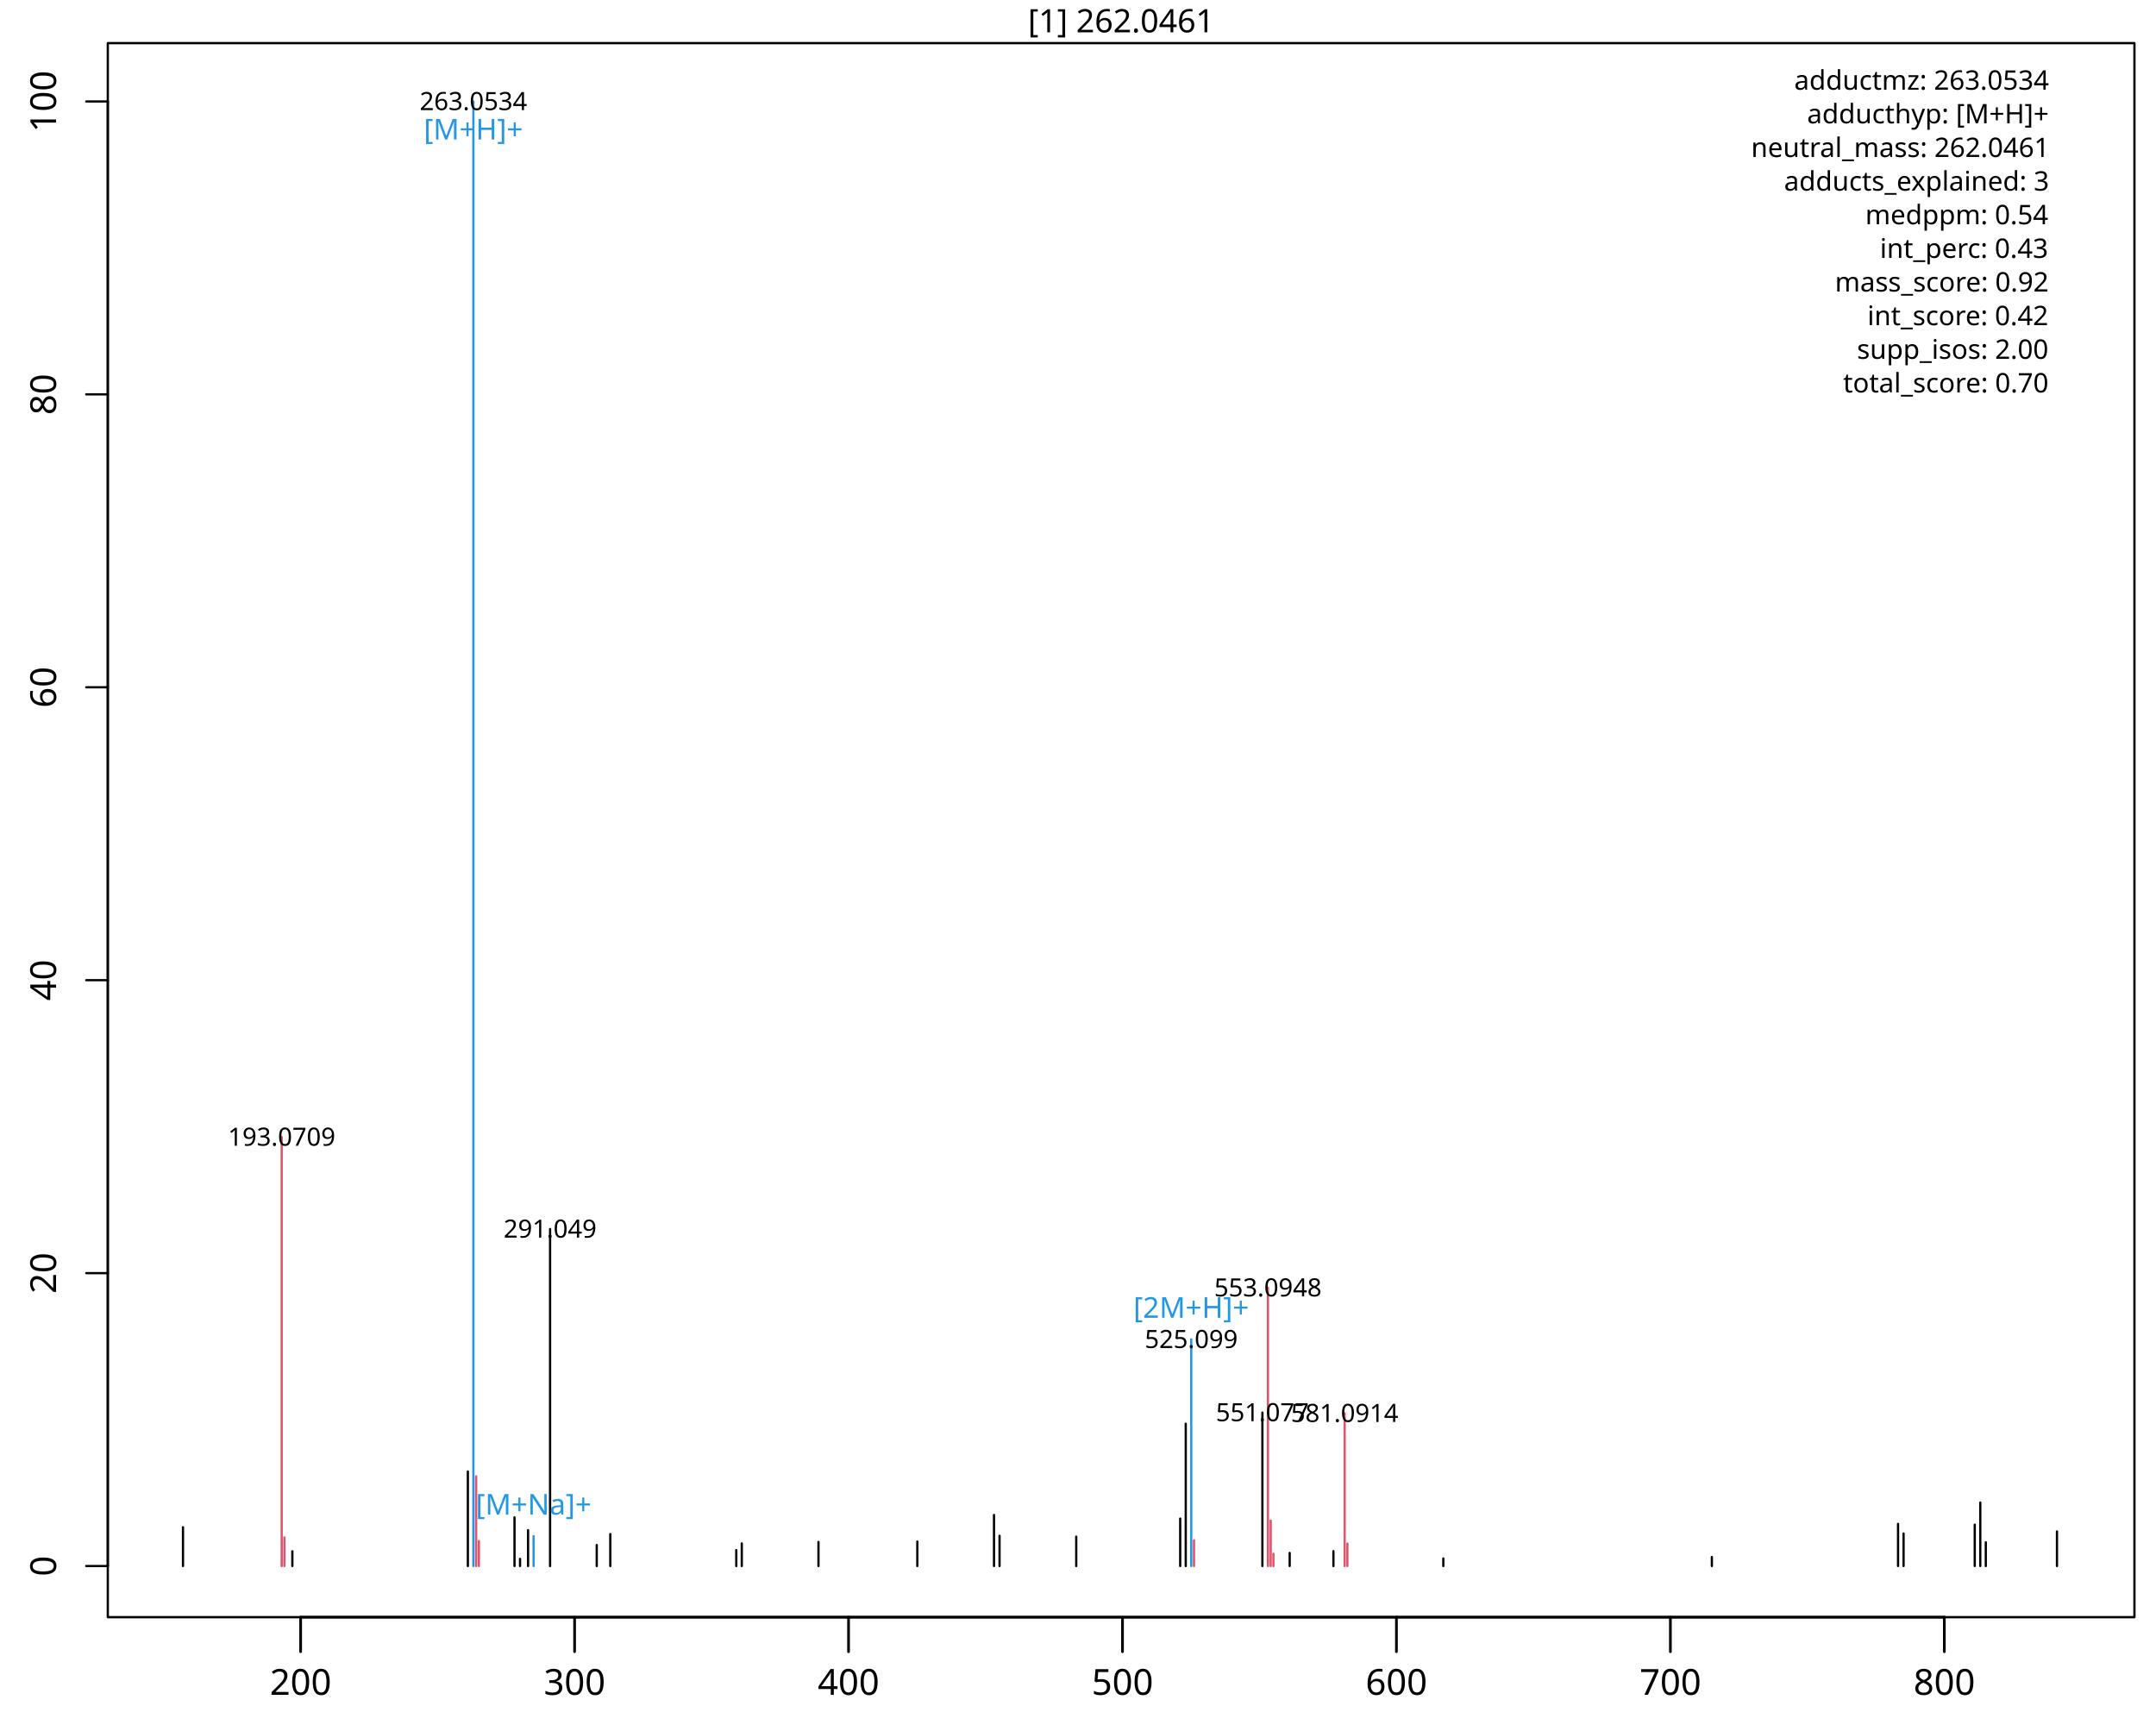
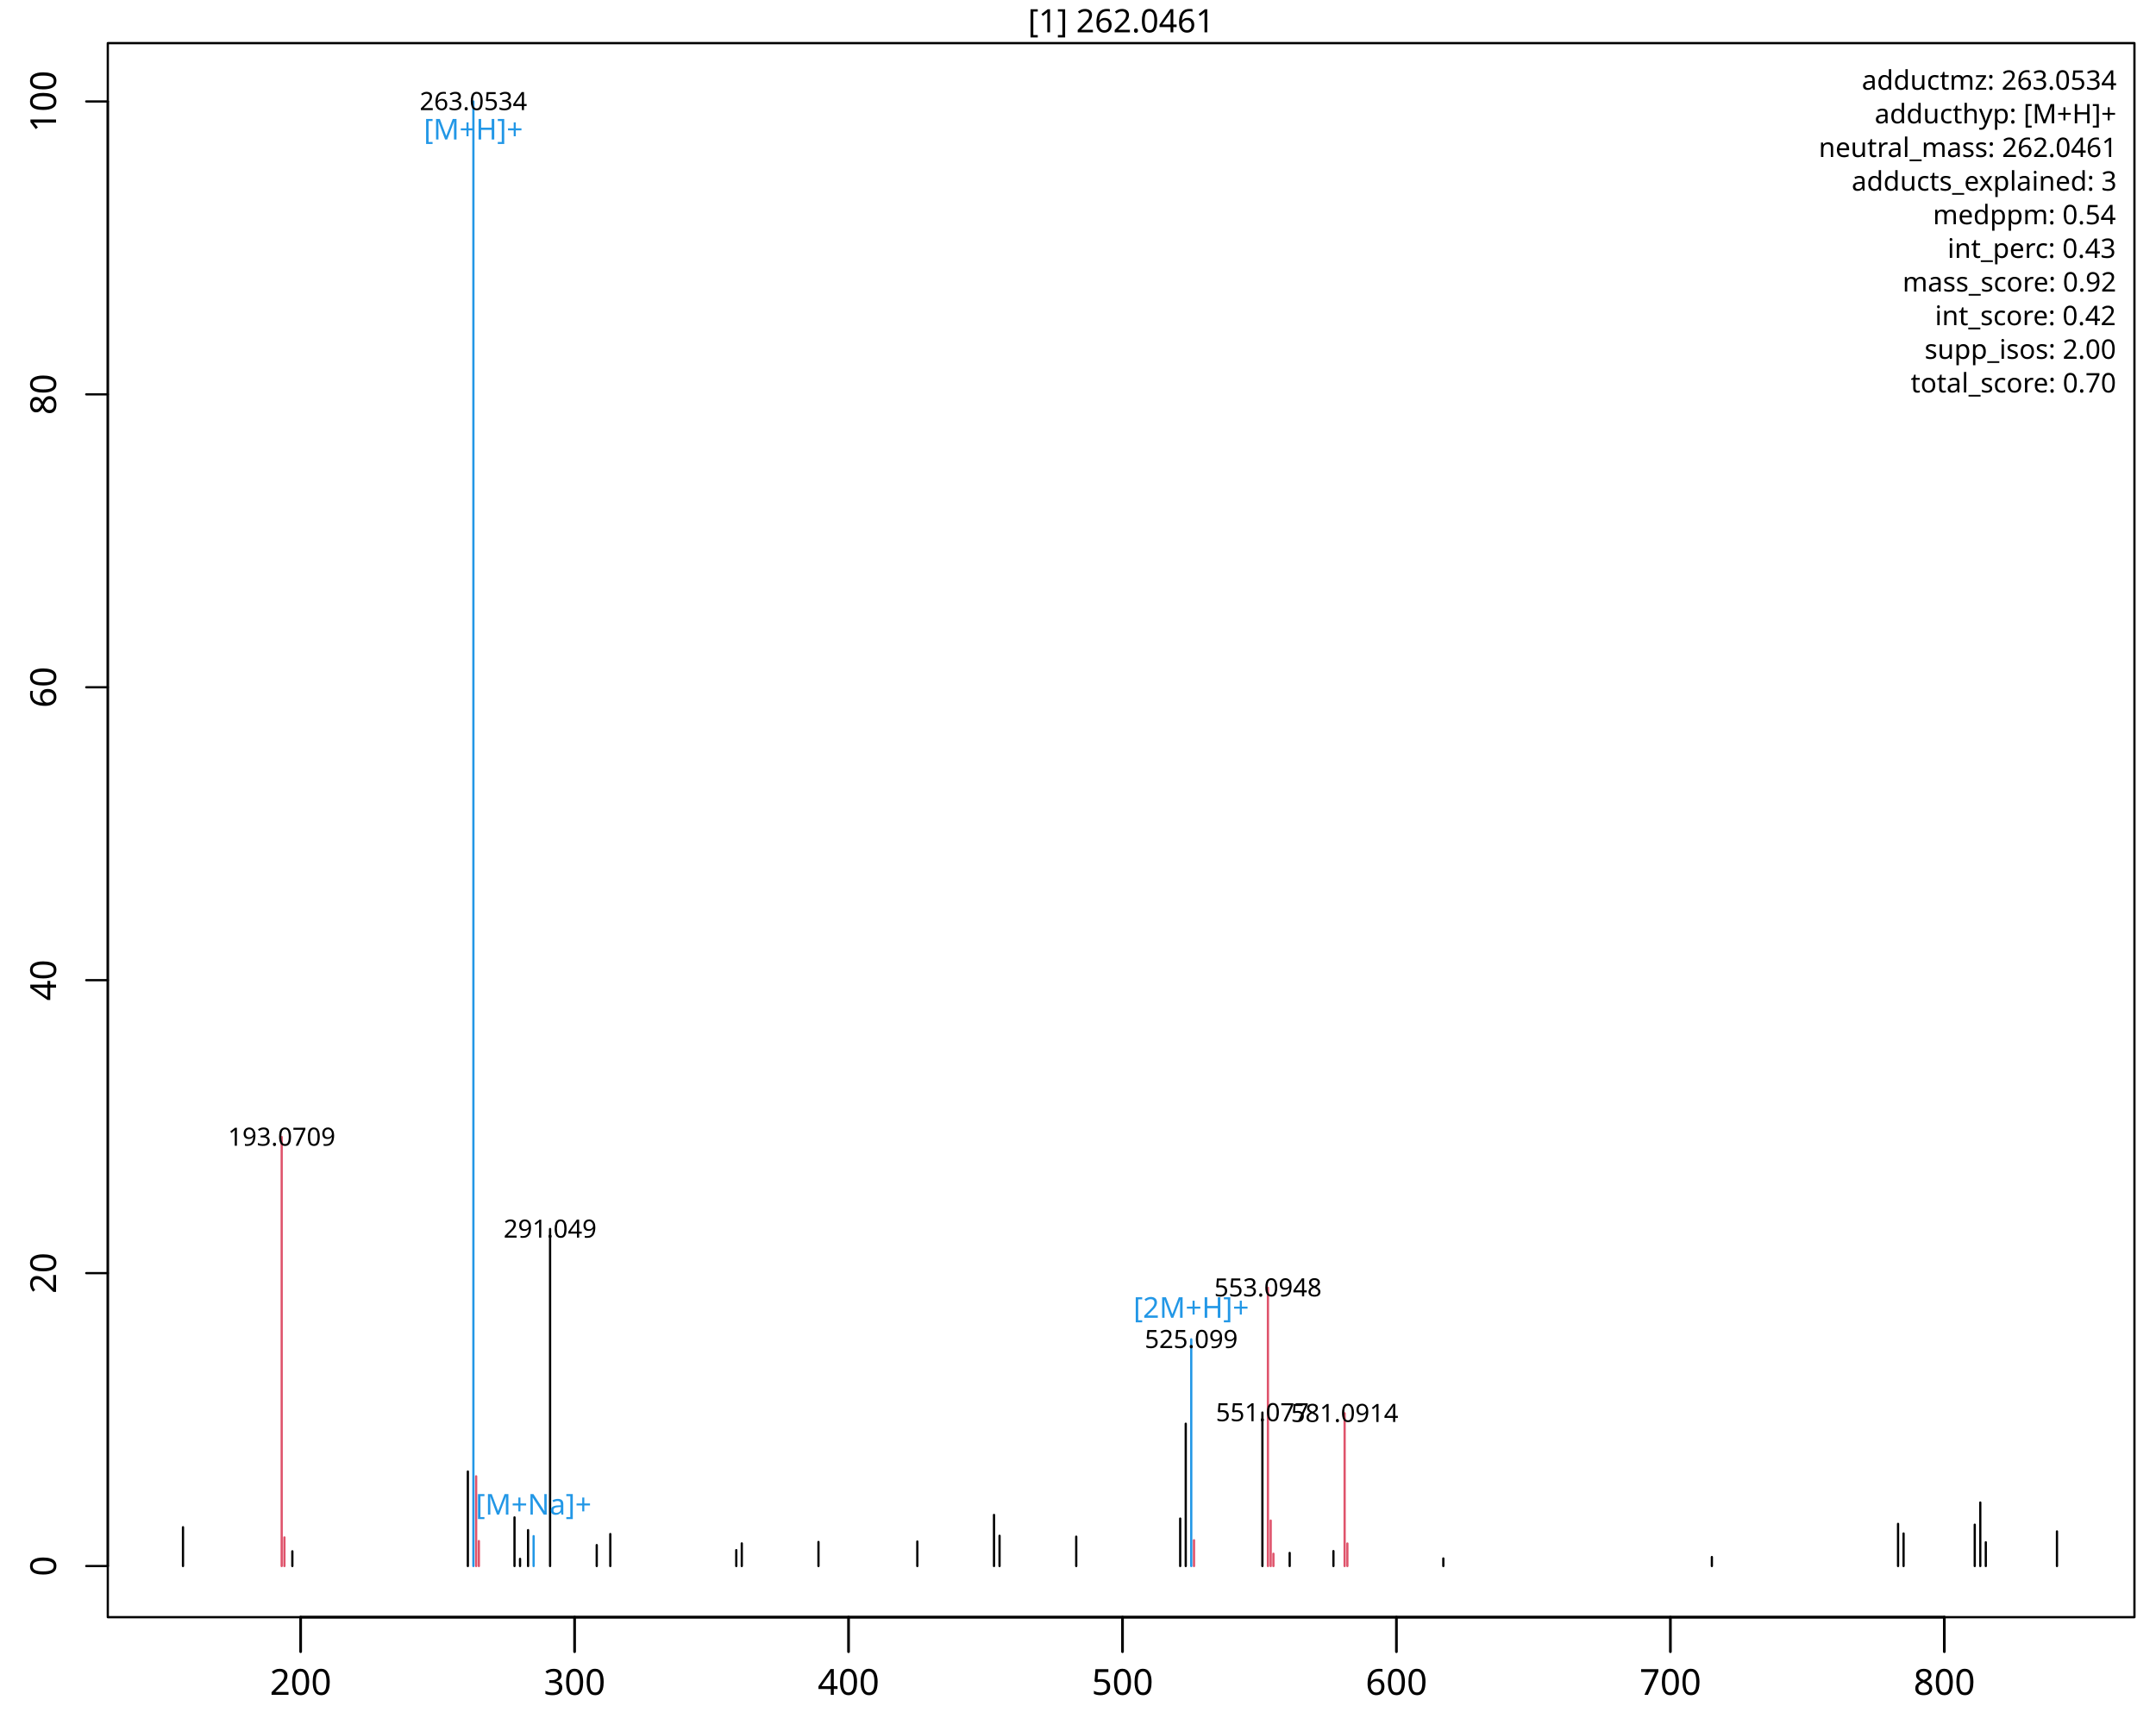
<svg xmlns="http://www.w3.org/2000/svg" class="svglite" data-engine-version="2.0" width="720.00pt" height="576.00pt" viewBox="0 0 720.00 576.00">
  <defs>
    <style type="text/css">
    .svglite line, .svglite polyline, .svglite polygon, .svglite path, .svglite rect, .svglite circle {
      fill: none;
      stroke: #000000;
      stroke-linecap: round;
      stroke-linejoin: round;
      stroke-miterlimit: 10.00;
    }
  </style>
  </defs>
  <rect width="100%" height="100%" style="stroke: none; fill: #FFFFFF;" />
  <defs>
    <clipPath id="cpMC4wMHw3MjAuMDB8MC4wMHw1NzYuMDA=">
      <rect x="0.00" y="0.00" width="720.00" height="576.00" />
    </clipPath>
  </defs>
  <g clip-path="url(#cpMC4wMHw3MjAuMDB8MC4wMHw1NzYuMDA=)">
</g>
  <defs>
    <clipPath id="cpMzYuMDB8NzEyLjgwfDE0LjQwfDU0MC4wMA==">
      <rect x="36.00" y="14.40" width="676.80" height="525.60" />
    </clipPath>
  </defs>
  <g clip-path="url(#cpMzYuMDB8NzEyLjgwfDE0LjQwfDU0MC4wMA==)">
    <line x1="61.11" y1="522.92" x2="61.11" y2="509.96" style="stroke-width: 0.75;" />
    <line x1="94.07" y1="522.92" x2="94.07" y2="379.67" style="stroke-width: 0.75; stroke: #DF536B;" />
    <line x1="94.98" y1="522.92" x2="94.98" y2="513.36" style="stroke-width: 0.75; stroke: #DF536B;" />
    <line x1="97.63" y1="522.92" x2="97.63" y2="518.00" style="stroke-width: 0.75;" />
    <line x1="156.24" y1="522.92" x2="156.24" y2="491.35" style="stroke-width: 0.75;" />
    <line x1="158.09" y1="522.92" x2="158.09" y2="33.87" style="stroke-width: 0.75; stroke: #2297E6;" />
    <line x1="159.01" y1="522.92" x2="159.01" y2="492.96" style="stroke-width: 0.75; stroke: #DF536B;" />
    <line x1="159.92" y1="522.92" x2="159.92" y2="514.58" style="stroke-width: 0.75; stroke: #DF536B;" />
    <line x1="171.82" y1="522.92" x2="171.82" y2="506.68" style="stroke-width: 0.75;" />
    <line x1="173.67" y1="522.92" x2="173.67" y2="520.53" style="stroke-width: 0.75;" />
    <line x1="176.35" y1="522.92" x2="176.35" y2="510.93" style="stroke-width: 0.75;" />
    <line x1="178.20" y1="522.92" x2="178.20" y2="512.94" style="stroke-width: 0.75; stroke: #2297E6;" />
    <line x1="183.70" y1="522.92" x2="183.70" y2="410.38" style="stroke-width: 0.75;" />
    <line x1="199.28" y1="522.92" x2="199.28" y2="515.92" style="stroke-width: 0.75;" />
    <line x1="203.81" y1="522.92" x2="203.81" y2="512.24" style="stroke-width: 0.75;" />
    <line x1="245.88" y1="522.92" x2="245.88" y2="517.61" style="stroke-width: 0.75;" />
    <line x1="247.72" y1="522.92" x2="247.72" y2="515.36" style="stroke-width: 0.75;" />
    <line x1="273.33" y1="522.92" x2="273.33" y2="514.88" style="stroke-width: 0.75;" />
    <line x1="306.34" y1="522.92" x2="306.34" y2="514.73" style="stroke-width: 0.75;" />
    <line x1="331.95" y1="522.92" x2="331.95" y2="505.85" style="stroke-width: 0.75;" />
    <line x1="333.80" y1="522.92" x2="333.80" y2="512.82" style="stroke-width: 0.75;" />
    <line x1="359.41" y1="522.92" x2="359.41" y2="513.11" style="stroke-width: 0.75;" />
    <line x1="394.13" y1="522.92" x2="394.13" y2="507.07" style="stroke-width: 0.75;" />
    <line x1="395.98" y1="522.92" x2="395.98" y2="475.40" style="stroke-width: 0.75;" />
    <line x1="397.82" y1="522.92" x2="397.82" y2="447.22" style="stroke-width: 0.75; stroke: #2297E6;" />
    <line x1="398.74" y1="522.92" x2="398.74" y2="514.31" style="stroke-width: 0.75; stroke: #DF536B;" />
    <line x1="421.58" y1="522.92" x2="421.58" y2="471.67" style="stroke-width: 0.75;" />
    <line x1="423.43" y1="522.92" x2="423.43" y2="429.99" style="stroke-width: 0.75; stroke: #DF536B;" />
    <line x1="424.35" y1="522.92" x2="424.35" y2="507.74" style="stroke-width: 0.75; stroke: #DF536B;" />
    <line x1="425.26" y1="522.92" x2="425.26" y2="518.82" style="stroke-width: 0.75; stroke: #DF536B;" />
    <line x1="430.69" y1="522.92" x2="430.69" y2="518.54" style="stroke-width: 0.75;" />
    <line x1="445.30" y1="522.92" x2="445.30" y2="517.93" style="stroke-width: 0.75;" />
    <line x1="449.04" y1="522.92" x2="449.04" y2="471.91" style="stroke-width: 0.75; stroke: #DF536B;" />
    <line x1="449.96" y1="522.92" x2="449.96" y2="515.40" style="stroke-width: 0.75; stroke: #DF536B;" />
    <line x1="482.00" y1="522.92" x2="482.00" y2="520.39" style="stroke-width: 0.75;" />
    <line x1="571.68" y1="522.92" x2="571.68" y2="519.91" style="stroke-width: 0.75;" />
    <line x1="633.86" y1="522.92" x2="633.86" y2="508.84" style="stroke-width: 0.75;" />
    <line x1="635.70" y1="522.92" x2="635.70" y2="512.05" style="stroke-width: 0.75;" />
    <line x1="659.47" y1="522.92" x2="659.47" y2="509.11" style="stroke-width: 0.75;" />
    <line x1="661.32" y1="522.92" x2="661.32" y2="501.71" style="stroke-width: 0.75;" />
    <line x1="663.16" y1="522.92" x2="663.16" y2="514.99" style="stroke-width: 0.75;" />
    <line x1="686.93" y1="522.92" x2="686.93" y2="511.36" style="stroke-width: 0.75;" />
  </g>
  <g clip-path="url(#cpMC4wMHw3MjAuMDB8MC4wMHw1NzYuMDA=)">
    <line x1="36.00" y1="522.92" x2="36.00" y2="33.87" style="stroke-width: 0.75;" />
    <line x1="36.00" y1="522.92" x2="28.80" y2="522.92" style="stroke-width: 0.75;" />
    <line x1="36.00" y1="425.11" x2="28.80" y2="425.11" style="stroke-width: 0.75;" />
    <line x1="36.00" y1="327.30" x2="28.80" y2="327.30" style="stroke-width: 0.75;" />
    <line x1="36.00" y1="229.49" x2="28.80" y2="229.49" style="stroke-width: 0.75;" />
    <line x1="36.00" y1="131.68" x2="28.80" y2="131.68" style="stroke-width: 0.75;" />
    <line x1="36.00" y1="33.87" x2="28.80" y2="33.87" style="stroke-width: 0.75;" />
    <text transform="translate(18.72,522.92) rotate(-90)" text-anchor="middle" style="font-size: 12.00px; font-family: sans;" textLength="6.67px" lengthAdjust="spacingAndGlyphs">0</text>
    <text transform="translate(18.72,425.11) rotate(-90)" text-anchor="middle" style="font-size: 12.00px; font-family: sans;" textLength="13.35px" lengthAdjust="spacingAndGlyphs">20</text>
    <text transform="translate(18.72,327.30) rotate(-90)" text-anchor="middle" style="font-size: 12.00px; font-family: sans;" textLength="13.35px" lengthAdjust="spacingAndGlyphs">40</text>
    <text transform="translate(18.72,229.49) rotate(-90)" text-anchor="middle" style="font-size: 12.00px; font-family: sans;" textLength="13.35px" lengthAdjust="spacingAndGlyphs">60</text>
    <text transform="translate(18.72,131.68) rotate(-90)" text-anchor="middle" style="font-size: 12.00px; font-family: sans;" textLength="13.35px" lengthAdjust="spacingAndGlyphs">80</text>
    <text transform="translate(18.72,33.87) rotate(-90)" text-anchor="middle" style="font-size: 12.00px; font-family: sans;" textLength="20.02px" lengthAdjust="spacingAndGlyphs">100</text>
    <line x1="100.40" y1="540.00" x2="649.31" y2="540.00" style="stroke-width: 0.90;" />
    <line x1="100.40" y1="540.00" x2="100.40" y2="551.52" style="stroke-width: 0.90;" />
    <line x1="191.89" y1="540.00" x2="191.89" y2="551.52" style="stroke-width: 0.90;" />
    <line x1="283.37" y1="540.00" x2="283.37" y2="551.52" style="stroke-width: 0.90;" />
    <line x1="374.86" y1="540.00" x2="374.86" y2="551.52" style="stroke-width: 0.90;" />
    <line x1="466.34" y1="540.00" x2="466.34" y2="551.52" style="stroke-width: 0.90;" />
    <line x1="557.83" y1="540.00" x2="557.83" y2="551.52" style="stroke-width: 0.90;" />
    <line x1="649.31" y1="540.00" x2="649.31" y2="551.52" style="stroke-width: 0.90;" />
    <text x="100.40" y="565.92" text-anchor="middle" style="font-size: 12.00px; font-family: sans;" textLength="20.02px" lengthAdjust="spacingAndGlyphs">200</text>
    <text x="191.89" y="565.92" text-anchor="middle" style="font-size: 12.00px; font-family: sans;" textLength="20.02px" lengthAdjust="spacingAndGlyphs">300</text>
    <text x="283.37" y="565.92" text-anchor="middle" style="font-size: 12.00px; font-family: sans;" textLength="20.02px" lengthAdjust="spacingAndGlyphs">400</text>
    <text x="374.86" y="565.92" text-anchor="middle" style="font-size: 12.00px; font-family: sans;" textLength="20.02px" lengthAdjust="spacingAndGlyphs">500</text>
    <text x="466.34" y="565.92" text-anchor="middle" style="font-size: 12.00px; font-family: sans;" textLength="20.02px" lengthAdjust="spacingAndGlyphs">600</text>
    <text x="557.83" y="565.92" text-anchor="middle" style="font-size: 12.00px; font-family: sans;" textLength="20.02px" lengthAdjust="spacingAndGlyphs">700</text>
    <text x="649.31" y="565.92" text-anchor="middle" style="font-size: 12.00px; font-family: sans;" textLength="20.02px" lengthAdjust="spacingAndGlyphs">800</text>
    <polygon points="36.00,540.00 712.80,540.00 712.80,14.40 36.00,14.40 " style="stroke-width: 0.75; fill: none;" />
  </g>
  <g clip-path="url(#cpMzYuMDB8NzEyLjgwfDE0LjQwfDU0MC4wMA==)">
    <text x="158.09" y="46.57" text-anchor="middle" style="font-size: 9.60px; fill: #2297E6; font-family: sans;" textLength="31.49px" lengthAdjust="spacingAndGlyphs">[M+H]+</text>
    <text x="178.20" y="505.74" text-anchor="middle" style="font-size: 9.60px; fill: #2297E6; font-family: sans;" textLength="36.83px" lengthAdjust="spacingAndGlyphs">[M+Na]+</text>
    <text x="397.82" y="440.02" text-anchor="middle" style="font-size: 9.60px; fill: #2297E6; font-family: sans;" textLength="36.83px" lengthAdjust="spacingAndGlyphs">[2M+H]+</text>
    <text x="94.07" y="382.57" text-anchor="middle" style="font-size: 8.40px; font-family: sans;" textLength="35.04px" lengthAdjust="spacingAndGlyphs">193.0709</text>
    <text x="158.09" y="36.76" text-anchor="middle" style="font-size: 8.40px; font-family: sans;" textLength="35.04px" lengthAdjust="spacingAndGlyphs">263.0534</text>
    <text x="183.70" y="413.27" text-anchor="middle" style="font-size: 8.40px; font-family: sans;" textLength="30.37px" lengthAdjust="spacingAndGlyphs">291.049</text>
    <text x="397.82" y="450.12" text-anchor="middle" style="font-size: 8.40px; font-family: sans;" textLength="30.37px" lengthAdjust="spacingAndGlyphs">525.099</text>
    <text x="421.58" y="474.56" text-anchor="middle" style="font-size: 8.40px; font-family: sans;" textLength="30.37px" lengthAdjust="spacingAndGlyphs">551.077</text>
    <text x="423.43" y="432.89" text-anchor="middle" style="font-size: 8.40px; font-family: sans;" textLength="35.04px" lengthAdjust="spacingAndGlyphs">553.0948</text>
    <text x="449.04" y="474.81" text-anchor="middle" style="font-size: 8.40px; font-family: sans;" textLength="35.04px" lengthAdjust="spacingAndGlyphs">581.0914</text>
  </g>
+   <g clip-path="url(#cpMC4wMHw3MjAuMDB8MC4wMHw1NzYuMDA=)">
+     <text x="706.85" y="29.95" text-anchor="end" style="font-size: 9.00px; font-family: sans;" textLength="81.57px" lengthAdjust="spacingAndGlyphs">adductmz: 263.0534</text>
+     <text x="706.79" y="41.18" text-anchor="end" style="font-size: 9.00px; font-family: sans;" textLength="76.06px" lengthAdjust="spacingAndGlyphs">adducthyp: [M+H]+</text>
+     <text x="707.00" y="52.42" text-anchor="end" style="font-size: 9.00px; font-family: sans;" textLength="96.58px" lengthAdjust="spacingAndGlyphs">neutral_mass: 262.0461</text>
+     <text x="706.88" y="63.65" text-anchor="end" style="font-size: 9.00px; font-family: sans;" textLength="85.08px" lengthAdjust="spacingAndGlyphs">adducts_explained: 3</text>
+     <text x="706.61" y="74.88" text-anchor="end" style="font-size: 9.00px; font-family: sans;" textLength="57.54px" lengthAdjust="spacingAndGlyphs">medppm: 0.54</text>
+     <text x="706.58" y="86.11" text-anchor="end" style="font-size: 9.00px; font-family: sans;" textLength="54.54px" lengthAdjust="spacingAndGlyphs">int_perc: 0.43</text>
+     <text x="706.74" y="97.34" text-anchor="end" style="font-size: 9.00px; font-family: sans;" textLength="71.05px" lengthAdjust="spacingAndGlyphs">mass_score: 0.92</text>
+     <text x="706.62" y="108.58" text-anchor="end" style="font-size: 9.00px; font-family: sans;" textLength="59.04px" lengthAdjust="spacingAndGlyphs">int_score: 0.42</text>
+     <text x="706.66" y="119.81" text-anchor="end" style="font-size: 9.00px; font-family: sans;" textLength="63.06px" lengthAdjust="spacingAndGlyphs">supp_isos: 2.00</text>
+     <text x="706.70" y="131.04" text-anchor="end" style="font-size: 9.00px; font-family: sans;" textLength="66.55px" lengthAdjust="spacingAndGlyphs">total_score: 0.70</text>
+     <text x="374.40" y="10.80" text-anchor="middle" style="font-size: 10.80px; font-family: sans;" textLength="60.06px" lengthAdjust="spacingAndGlyphs">[1] 262.0461</text>
+   </g>
  <defs>
    <clipPath id="cpNTkuMDR8Njg5Ljc2fDU5LjA0fDUwMi41Ng==">
      <rect x="59.04" y="59.04" width="630.72" height="443.52" />
    </clipPath>
  </defs>
  <g clip-path="url(#cpNTkuMDR8Njg5Ljc2fDU5LjA0fDUwMi41Ng==)">
</g>
-   <g clip-path="url(#cpMC4wMHw3MjAuMDB8MC4wMHw1NzYuMDA=)">
-     <text x="684.27" y="29.95" text-anchor="end" style="font-size: 9.00px; font-family: sans;" textLength="81.57px" lengthAdjust="spacingAndGlyphs">adductmz: 263.0534</text>
-     <text x="684.21" y="41.18" text-anchor="end" style="font-size: 9.00px; font-family: sans;" textLength="76.06px" lengthAdjust="spacingAndGlyphs">adducthyp: [M+H]+</text>
-     <text x="684.42" y="52.42" text-anchor="end" style="font-size: 9.00px; font-family: sans;" textLength="96.58px" lengthAdjust="spacingAndGlyphs">neutral_mass: 262.0461</text>
-     <text x="684.30" y="63.65" text-anchor="end" style="font-size: 9.00px; font-family: sans;" textLength="85.08px" lengthAdjust="spacingAndGlyphs">adducts_explained: 3</text>
-     <text x="684.03" y="74.88" text-anchor="end" style="font-size: 9.00px; font-family: sans;" textLength="57.54px" lengthAdjust="spacingAndGlyphs">medppm: 0.54</text>
-     <text x="684.00" y="86.11" text-anchor="end" style="font-size: 9.00px; font-family: sans;" textLength="54.54px" lengthAdjust="spacingAndGlyphs">int_perc: 0.43</text>
-     <text x="684.16" y="97.34" text-anchor="end" style="font-size: 9.00px; font-family: sans;" textLength="71.05px" lengthAdjust="spacingAndGlyphs">mass_score: 0.92</text>
-     <text x="684.04" y="108.58" text-anchor="end" style="font-size: 9.00px; font-family: sans;" textLength="59.04px" lengthAdjust="spacingAndGlyphs">int_score: 0.42</text>
-     <text x="684.08" y="119.81" text-anchor="end" style="font-size: 9.00px; font-family: sans;" textLength="63.06px" lengthAdjust="spacingAndGlyphs">supp_isos: 2.00</text>
-     <text x="684.12" y="131.04" text-anchor="end" style="font-size: 9.00px; font-family: sans;" textLength="66.55px" lengthAdjust="spacingAndGlyphs">total_score: 0.70</text>
-     <text x="374.40" y="10.80" text-anchor="middle" style="font-size: 10.80px; font-family: sans;" textLength="60.06px" lengthAdjust="spacingAndGlyphs">[1] 262.0461</text>
-   </g>
-   <g clip-path="url(#cpNTkuMDR8Njg5Ljc2fDU5LjA0fDUwMi41Ng==)">
- </g>
</svg>
